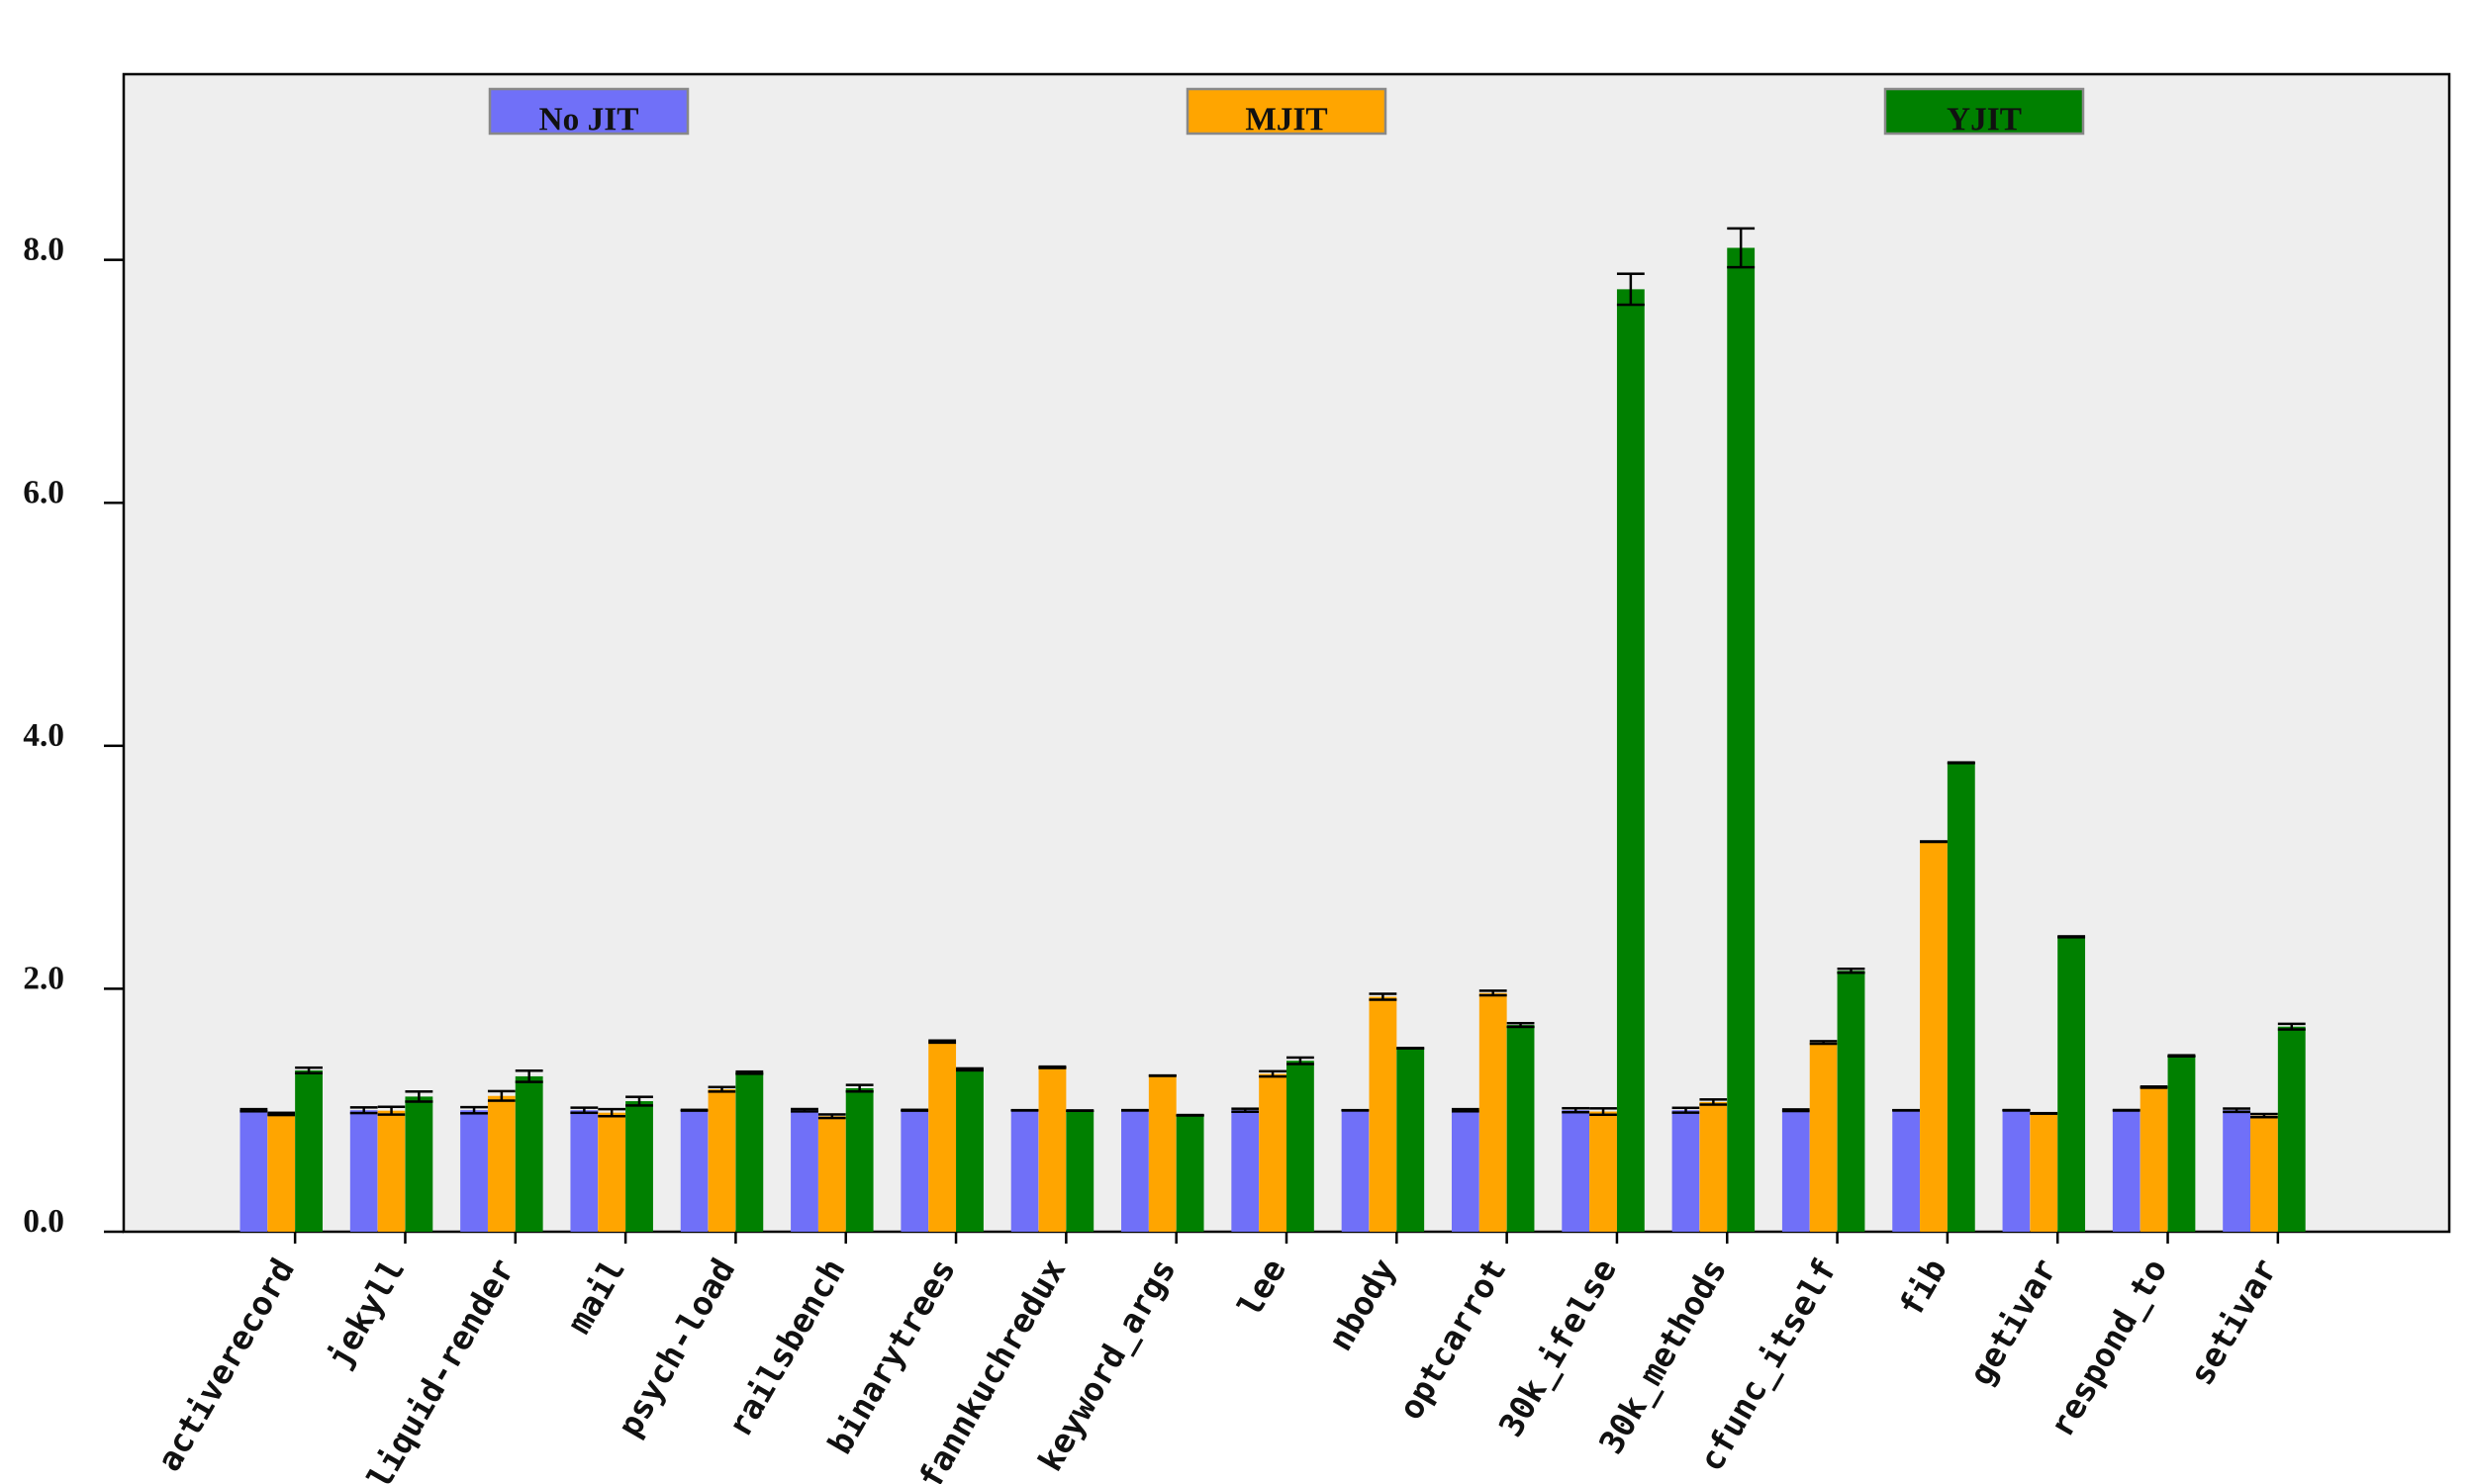
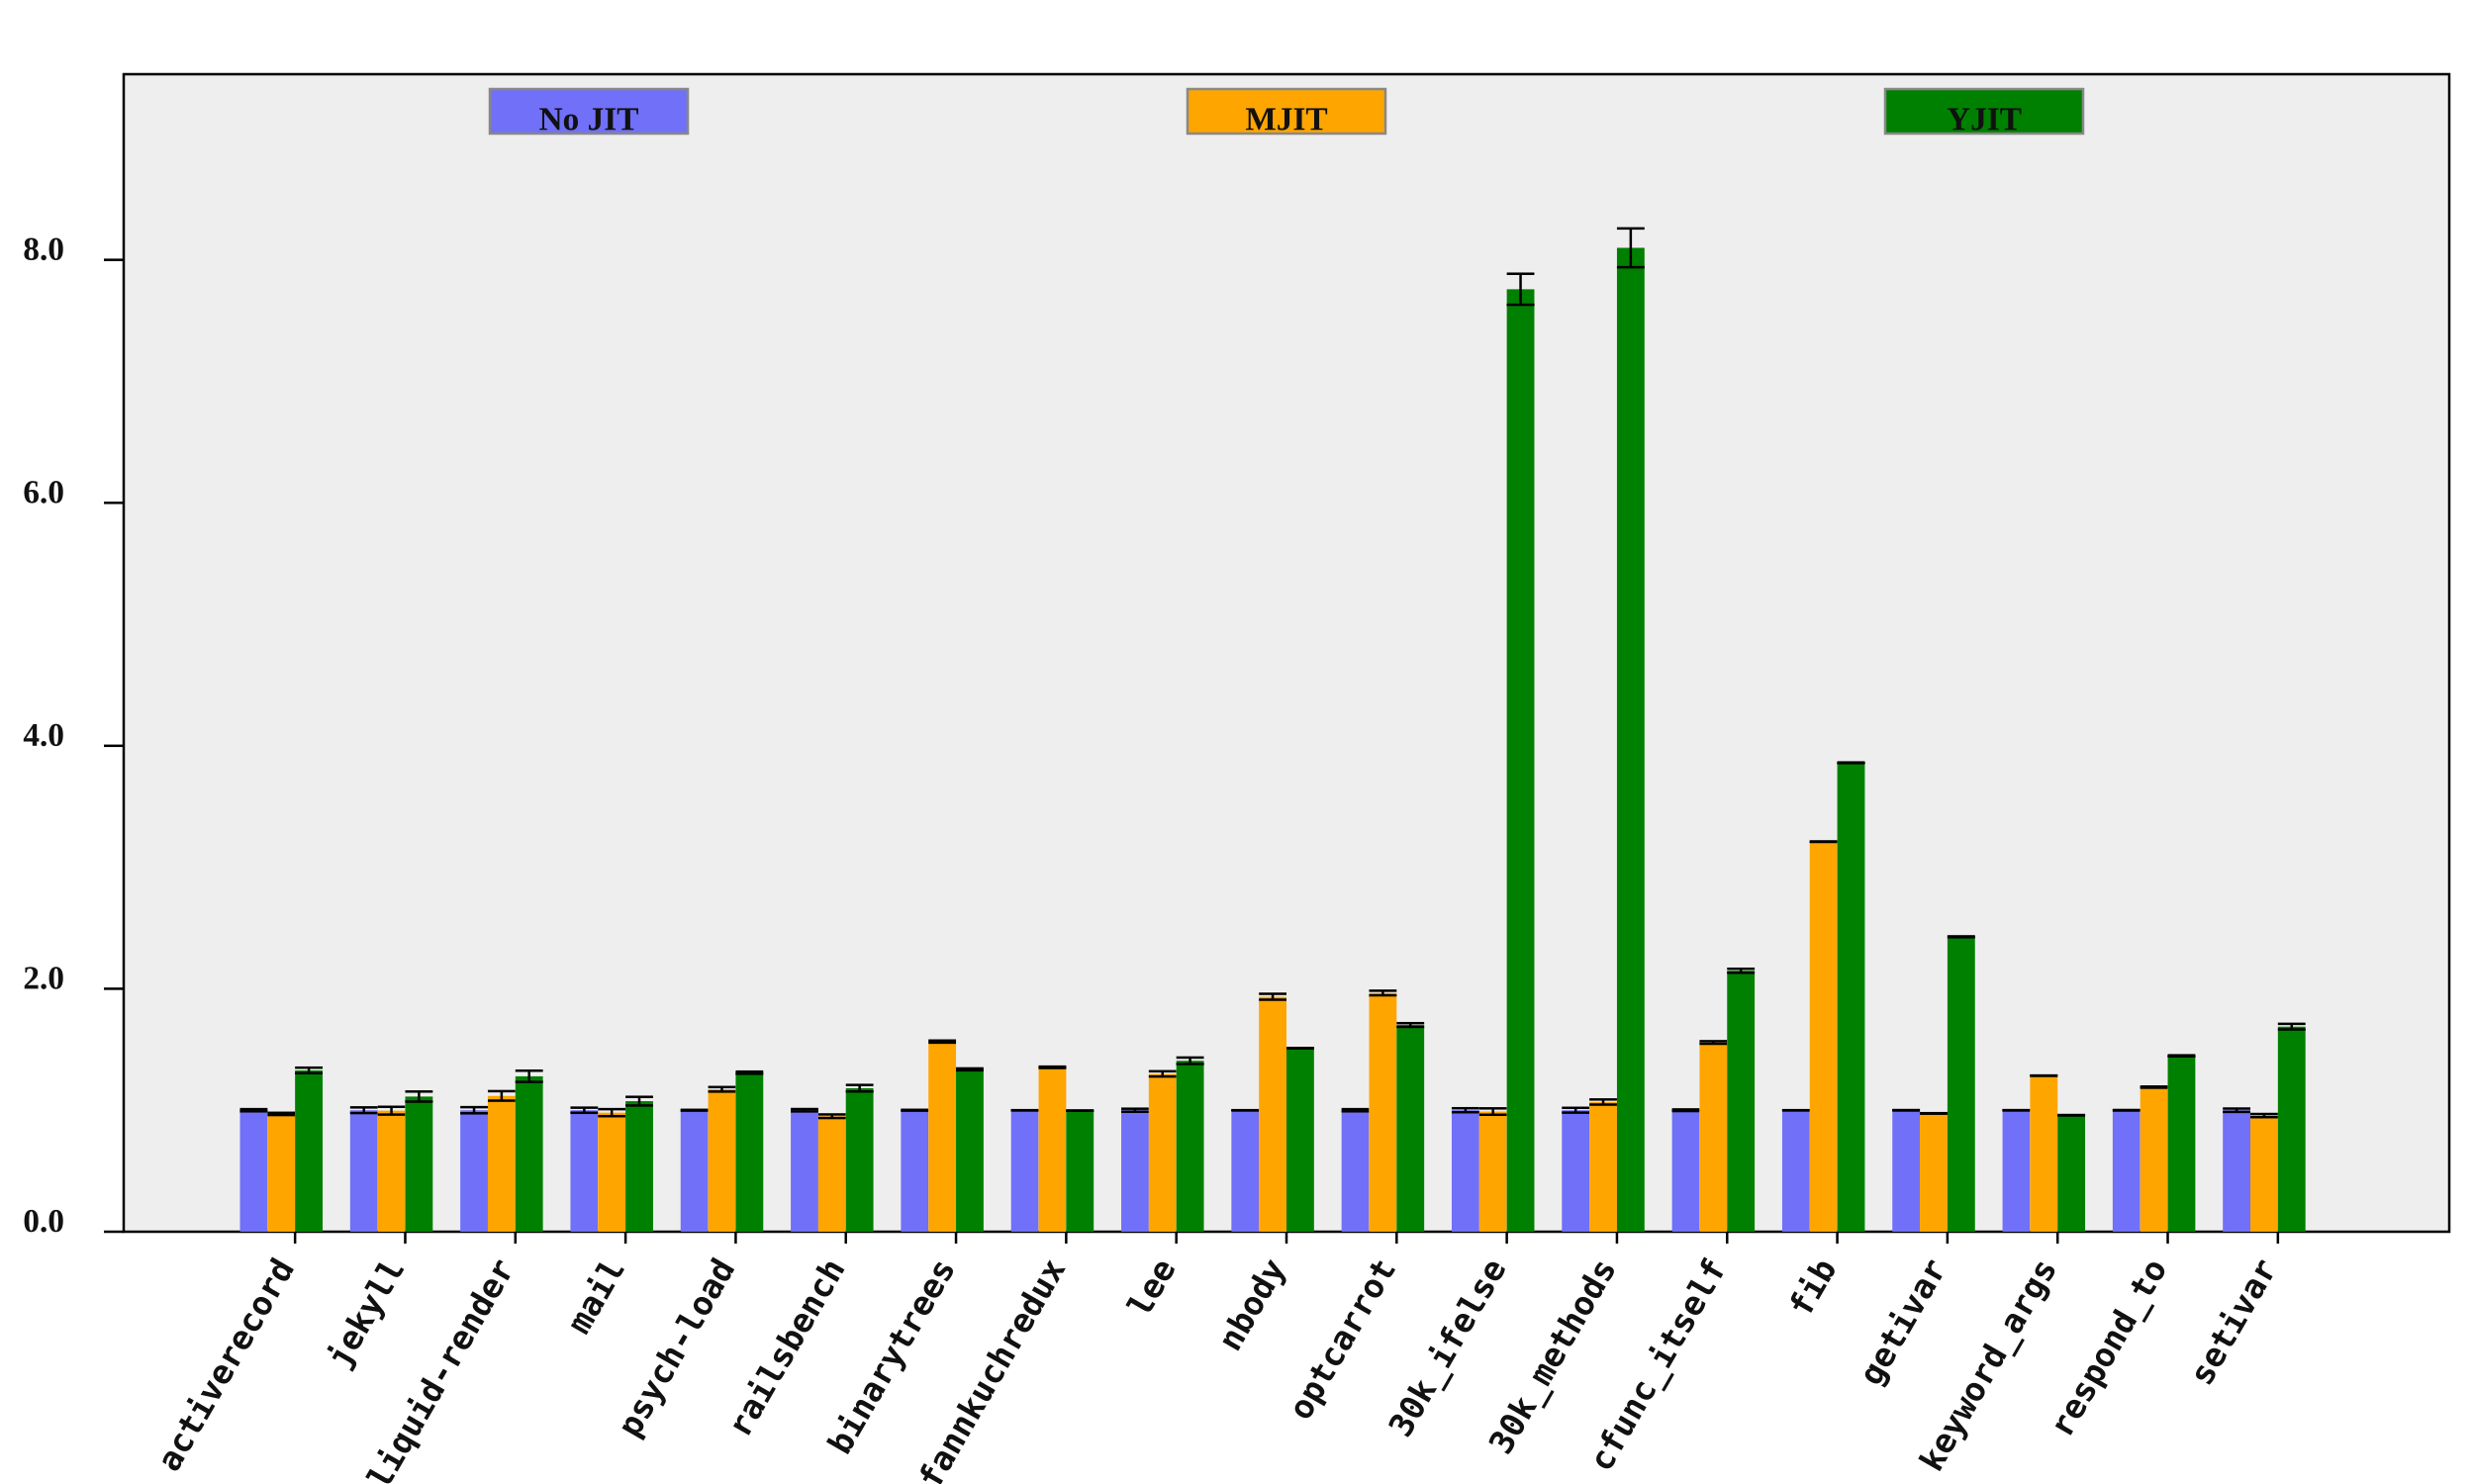
<svg xmlns="http://www.w3.org/2000/svg" viewBox="0 0 1000 600" width="100%" height="100%">
  <rect x="50.0" y="30.0" width="940.0" height="468" stroke="#000" fill="#EEE" />
  <line x1="42.0" y1="498" x2="50.0" y2="498" stroke="#000" />
  <text x="26" y="498" text-anchor="end" font-weight="bold" font-size="small" fill="#111">
0.0
</text>
  <line x1="42.0" y1="399.765" x2="50.0" y2="399.765" stroke="#000" />
  <text x="26" y="399.765" text-anchor="end" font-weight="bold" font-size="small" fill="#111">
2.0
</text>
  <line x1="42.0" y1="301.531" x2="50.0" y2="301.531" stroke="#000" />
  <text x="26" y="301.531" text-anchor="end" font-weight="bold" font-size="small" fill="#111">
4.0
</text>
  <line x1="42.0" y1="203.296" x2="50.0" y2="203.296" stroke="#000" />
  <text x="26" y="203.296" text-anchor="end" font-weight="bold" font-size="small" fill="#111">
6.0
</text>
  <line x1="42.0" y1="105.062" x2="50.0" y2="105.062" stroke="#000" />
  <text x="26" y="105.062" text-anchor="end" font-weight="bold" font-size="small" fill="#111">
8.0
</text>
  <rect x="198" y="36" width="80.0" height="18.0" fill="#7070f8" stroke="#888" />
  <text x="238.0" y="52.5" font-size="small" text-anchor="middle" font-weight="bold" fill="#111">
No JIT
</text>
  <rect x="480" y="36" width="80.0" height="18.0" fill="orange" stroke="#888" />
  <text x="520" y="52.5" font-size="small" text-anchor="middle" font-weight="bold" fill="#111">
MJIT
</text>
  <rect x="762" y="36" width="80.0" height="18.0" fill="green" stroke="#888" />
  <text x="802" y="52.5" font-size="small" text-anchor="middle" font-weight="bold" fill="#111">
YJIT
</text>
  <rect x="97.0" y="448.883" width="11.132" height="49.117" fill="#7070f8" data-tooltip="1.00x No-JIT time (No JIT)" />
  <line x1="97.0" y1="448.447" x2="108.132" y2="448.447" stroke="#000" />
  <line x1="97.0" y1="449.318" x2="108.132" y2="449.318" stroke="#000" />
  <line x1="102.566" y1="448.447" x2="102.566" y2="449.318" stroke="#000" />
  <rect x="108.132" y="450.375" width="11.132" height="47.625" fill="orange" data-tooltip="0.97x No-JIT time (MJIT)" />
  <line x1="108.132" y1="449.92" x2="119.263" y2="449.92" stroke="#000" />
  <line x1="108.132" y1="450.83" x2="119.263" y2="450.83" stroke="#000" />
  <line x1="113.697" y1="449.92" x2="113.697" y2="450.83" stroke="#000" />
  <rect x="119.263" y="432.787" width="11.132" height="65.213" fill="green" data-tooltip="1.33x No-JIT time (YJIT)" />
  <line x1="119.263" y1="431.673" x2="130.395" y2="431.673" stroke="#000" />
  <line x1="119.263" y1="433.901" x2="130.395" y2="433.901" stroke="#000" />
  <line x1="124.829" y1="431.673" x2="124.829" y2="433.901" stroke="#000" />
  <line x1="119.263" y1="498.0" x2="119.263" y2="502.8" stroke="#000" />
  <text x="119.263" y="512.4" fill="#111" font-size="small" font-family="monospace" font-weight="bold" text-anchor="end" transform="rotate(-60, 119.2632, 512.4)">
activerecord
</text>
  <rect x="141.526" y="448.883" width="11.132" height="49.117" fill="#7070f8" data-tooltip="1.00x No-JIT time (No JIT)" />
  <line x1="141.526" y1="447.738" x2="152.658" y2="447.738" stroke="#000" />
  <line x1="141.526" y1="450.027" x2="152.658" y2="450.027" stroke="#000" />
  <line x1="147.092" y1="447.738" x2="147.092" y2="450.027" stroke="#000" />
  <rect x="152.658" y="449.07" width="11.132" height="48.93" fill="orange" data-tooltip="1.00x No-JIT time (MJIT)" />
  <line x1="152.658" y1="447.501" x2="163.789" y2="447.501" stroke="#000" />
  <line x1="152.658" y1="450.639" x2="163.789" y2="450.639" stroke="#000" />
  <line x1="158.224" y1="447.501" x2="158.224" y2="450.639" stroke="#000" />
  <rect x="163.789" y="443.358" width="11.132" height="54.642" fill="green" data-tooltip="1.11x No-JIT time (YJIT)" />
  <line x1="163.789" y1="441.32" x2="174.921" y2="441.32" stroke="#000" />
  <line x1="163.789" y1="445.395" x2="174.921" y2="445.395" stroke="#000" />
  <line x1="169.355" y1="441.32" x2="169.355" y2="445.395" stroke="#000" />
  <line x1="163.789" y1="498.0" x2="163.789" y2="502.8" stroke="#000" />
  <text x="163.789" y="512.4" fill="#111" font-size="small" font-family="monospace" font-weight="bold" text-anchor="end" transform="rotate(-60, 163.7895, 512.4)">
jekyll
</text>
  <rect x="186.053" y="448.883" width="11.132" height="49.117" fill="#7070f8" data-tooltip="1.00x No-JIT time (No JIT)" />
  <line x1="186.053" y1="447.646" x2="197.184" y2="447.646" stroke="#000" />
  <line x1="186.053" y1="450.12" x2="197.184" y2="450.12" stroke="#000" />
  <line x1="191.618" y1="447.646" x2="191.618" y2="450.12" stroke="#000" />
  <rect x="197.184" y="443.094" width="11.132" height="54.906" fill="orange" data-tooltip="1.12x No-JIT time (MJIT)" />
  <line x1="197.184" y1="441.171" x2="208.316" y2="441.171" stroke="#000" />
  <line x1="197.184" y1="445.016" x2="208.316" y2="445.016" stroke="#000" />
  <line x1="202.75" y1="441.171" x2="202.75" y2="445.016" stroke="#000" />
  <rect x="208.316" y="435.167" width="11.132" height="62.833" fill="green" data-tooltip="1.28x No-JIT time (YJIT)" />
  <line x1="208.316" y1="432.895" x2="219.447" y2="432.895" stroke="#000" />
  <line x1="208.316" y1="437.439" x2="219.447" y2="437.439" stroke="#000" />
  <line x1="213.882" y1="432.895" x2="213.882" y2="437.439" stroke="#000" />
  <line x1="208.316" y1="498.0" x2="208.316" y2="502.8" stroke="#000" />
  <text x="208.316" y="512.4" fill="#111" font-size="small" font-family="monospace" font-weight="bold" text-anchor="end" transform="rotate(-60, 208.3158, 512.4)">
liquid-render
</text>
  <rect x="230.579" y="448.883" width="11.132" height="49.117" fill="#7070f8" data-tooltip="1.00x No-JIT time (No JIT)" />
  <line x1="230.579" y1="447.849" x2="241.711" y2="447.849" stroke="#000" />
  <line x1="230.579" y1="449.916" x2="241.711" y2="449.916" stroke="#000" />
  <line x1="236.145" y1="447.849" x2="236.145" y2="449.916" stroke="#000" />
  <rect x="241.711" y="449.868" width="11.132" height="48.132" fill="orange" data-tooltip="0.98x No-JIT time (MJIT)" />
  <line x1="241.711" y1="448.449" x2="252.842" y2="448.449" stroke="#000" />
  <line x1="241.711" y1="451.287" x2="252.842" y2="451.287" stroke="#000" />
  <line x1="247.276" y1="448.449" x2="247.276" y2="451.287" stroke="#000" />
  <rect x="252.842" y="445.223" width="11.132" height="52.777" fill="green" data-tooltip="1.07x No-JIT time (YJIT)" />
  <line x1="252.842" y1="443.482" x2="263.974" y2="443.482" stroke="#000" />
  <line x1="252.842" y1="446.964" x2="263.974" y2="446.964" stroke="#000" />
  <line x1="258.408" y1="443.482" x2="258.408" y2="446.964" stroke="#000" />
  <line x1="252.842" y1="498.0" x2="252.842" y2="502.8" stroke="#000" />
  <text x="252.842" y="512.4" fill="#111" font-size="small" font-family="monospace" font-weight="bold" text-anchor="end" transform="rotate(-60, 252.8421, 512.4)">
mail
</text>
  <rect x="275.105" y="448.883" width="11.132" height="49.117" fill="#7070f8" data-tooltip="1.00x No-JIT time (No JIT)" />
  <line x1="275.105" y1="448.726" x2="286.237" y2="448.726" stroke="#000" />
  <line x1="275.105" y1="449.039" x2="286.237" y2="449.039" stroke="#000" />
  <line x1="280.671" y1="448.726" x2="280.671" y2="449.039" stroke="#000" />
  <rect x="286.237" y="440.426" width="11.132" height="57.574" fill="orange" data-tooltip="1.17x No-JIT time (MJIT)" />
  <line x1="286.237" y1="439.516" x2="297.368" y2="439.516" stroke="#000" />
  <line x1="286.237" y1="441.336" x2="297.368" y2="441.336" stroke="#000" />
  <line x1="291.803" y1="439.516" x2="291.803" y2="441.336" stroke="#000" />
  <rect x="297.368" y="433.704" width="11.132" height="64.296" fill="green" data-tooltip="1.31x No-JIT time (YJIT)" />
  <line x1="297.368" y1="433.27" x2="308.5" y2="433.27" stroke="#000" />
  <line x1="297.368" y1="434.137" x2="308.5" y2="434.137" stroke="#000" />
  <line x1="302.934" y1="433.27" x2="302.934" y2="434.137" stroke="#000" />
  <line x1="297.368" y1="498.0" x2="297.368" y2="502.8" stroke="#000" />
  <text x="297.368" y="512.4" fill="#111" font-size="small" font-family="monospace" font-weight="bold" text-anchor="end" transform="rotate(-60, 297.3684, 512.4)">
psych-load
</text>
  <rect x="319.632" y="448.883" width="11.132" height="49.117" fill="#7070f8" data-tooltip="1.00x No-JIT time (No JIT)" />
  <line x1="319.632" y1="448.408" x2="330.763" y2="448.408" stroke="#000" />
  <line x1="319.632" y1="449.357" x2="330.763" y2="449.357" stroke="#000" />
  <line x1="325.197" y1="448.408" x2="325.197" y2="449.357" stroke="#000" />
  <rect x="330.763" y="451.305" width="11.132" height="46.695" fill="orange" data-tooltip="0.95x No-JIT time (MJIT)" />
  <line x1="330.763" y1="450.587" x2="341.895" y2="450.587" stroke="#000" />
  <line x1="330.763" y1="452.023" x2="341.895" y2="452.023" stroke="#000" />
  <line x1="336.329" y1="450.587" x2="336.329" y2="452.023" stroke="#000" />
  <rect x="341.895" y="439.983" width="11.132" height="58.017" fill="green" data-tooltip="1.18x No-JIT time (YJIT)" />
  <line x1="341.895" y1="438.663" x2="353.026" y2="438.663" stroke="#000" />
  <line x1="341.895" y1="441.303" x2="353.026" y2="441.303" stroke="#000" />
  <line x1="347.461" y1="438.663" x2="347.461" y2="441.303" stroke="#000" />
  <line x1="341.895" y1="498.0" x2="341.895" y2="502.8" stroke="#000" />
  <text x="341.895" y="512.4" fill="#111" font-size="small" font-family="monospace" font-weight="bold" text-anchor="end" transform="rotate(-60, 341.8947, 512.4)">
railsbench
</text>
  <rect x="364.158" y="448.883" width="11.132" height="49.117" fill="#7070f8" data-tooltip="1.00x No-JIT time (No JIT)" />
  <line x1="364.158" y1="448.715" x2="375.289" y2="448.715" stroke="#000" />
  <line x1="364.158" y1="449.051" x2="375.289" y2="449.051" stroke="#000" />
  <line x1="369.724" y1="448.715" x2="369.724" y2="449.051" stroke="#000" />
  <rect x="375.289" y="421.131" width="11.132" height="76.869" fill="orange" data-tooltip="1.57x No-JIT time (MJIT)" />
  <line x1="375.289" y1="420.708" x2="386.421" y2="420.708" stroke="#000" />
  <line x1="375.289" y1="421.554" x2="386.421" y2="421.554" stroke="#000" />
  <line x1="380.855" y1="420.708" x2="380.855" y2="421.554" stroke="#000" />
  <rect x="386.421" y="432.371" width="11.132" height="65.629" fill="green" data-tooltip="1.34x No-JIT time (YJIT)" />
  <line x1="386.421" y1="431.976" x2="397.553" y2="431.976" stroke="#000" />
  <line x1="386.421" y1="432.765" x2="397.553" y2="432.765" stroke="#000" />
  <line x1="391.987" y1="431.976" x2="391.987" y2="432.765" stroke="#000" />
  <line x1="386.421" y1="498.0" x2="386.421" y2="502.8" stroke="#000" />
  <text x="386.421" y="512.4" fill="#111" font-size="small" font-family="monospace" font-weight="bold" text-anchor="end" transform="rotate(-60, 386.4211, 512.4)">
binarytrees
</text>
  <rect x="408.684" y="448.883" width="11.132" height="49.117" fill="#7070f8" data-tooltip="1.00x No-JIT time (No JIT)" />
  <line x1="408.684" y1="448.862" x2="419.816" y2="448.862" stroke="#000" />
  <line x1="408.684" y1="448.903" x2="419.816" y2="448.903" stroke="#000" />
  <line x1="414.25" y1="448.862" x2="414.25" y2="448.903" stroke="#000" />
  <rect x="419.816" y="431.534" width="11.132" height="66.466" fill="orange" data-tooltip="1.35x No-JIT time (MJIT)" />
  <line x1="419.816" y1="431.252" x2="430.947" y2="431.252" stroke="#000" />
  <line x1="419.816" y1="431.816" x2="430.947" y2="431.816" stroke="#000" />
  <line x1="425.382" y1="431.252" x2="425.382" y2="431.816" stroke="#000" />
  <rect x="430.947" y="449.055" width="11.132" height="48.945" fill="green" data-tooltip="1.00x No-JIT time (YJIT)" />
  <line x1="430.947" y1="449.025" x2="442.079" y2="449.025" stroke="#000" />
  <line x1="430.947" y1="449.084" x2="442.079" y2="449.084" stroke="#000" />
  <line x1="436.513" y1="449.025" x2="436.513" y2="449.084" stroke="#000" />
  <line x1="430.947" y1="498.0" x2="430.947" y2="502.8" stroke="#000" />
  <text x="430.947" y="512.4" fill="#111" font-size="small" font-family="monospace" font-weight="bold" text-anchor="end" transform="rotate(-60, 430.9474, 512.4)">
fannkuchredux
</text>
  <rect x="453.211" y="448.883" width="11.132" height="49.117" fill="#7070f8" data-tooltip="1.00x No-JIT time (No JIT)" />
-   <line x1="453.211" y1="448.844" x2="464.342" y2="448.844" stroke="#000" />
-   <line x1="453.211" y1="448.922" x2="464.342" y2="448.922" stroke="#000" />
-   <line x1="458.776" y1="448.844" x2="458.776" y2="448.922" stroke="#000" />
-   <rect x="464.342" y="434.895" width="11.132" height="63.105" fill="orange" data-tooltip="1.28x No-JIT time (MJIT)" />
-   <line x1="464.342" y1="434.841" x2="475.474" y2="434.841" stroke="#000" />
-   <line x1="464.342" y1="434.95" x2="475.474" y2="434.95" stroke="#000" />
-   <line x1="469.908" y1="434.841" x2="469.908" y2="434.95" stroke="#000" />
-   <rect x="475.474" y="450.893" width="11.132" height="47.107" fill="green" data-tooltip="0.96x No-JIT time (YJIT)" />
-   <line x1="475.474" y1="450.82" x2="486.605" y2="450.82" stroke="#000" />
-   <line x1="475.474" y1="450.966" x2="486.605" y2="450.966" stroke="#000" />
-   <line x1="481.039" y1="450.82" x2="481.039" y2="450.966" stroke="#000" />
+   <line x1="453.211" y1="448.273" x2="464.342" y2="448.273" stroke="#000" />
+   <line x1="453.211" y1="449.492" x2="464.342" y2="449.492" stroke="#000" />
+   <line x1="458.776" y1="448.273" x2="458.776" y2="449.492" stroke="#000" />
+   <rect x="464.342" y="434.183" width="11.132" height="63.817" fill="orange" data-tooltip="1.30x No-JIT time (MJIT)" />
+   <line x1="464.342" y1="433.123" x2="475.474" y2="433.123" stroke="#000" />
+   <line x1="464.342" y1="435.242" x2="475.474" y2="435.242" stroke="#000" />
+   <line x1="469.908" y1="433.123" x2="469.908" y2="435.242" stroke="#000" />
+   <rect x="475.474" y="428.886" width="11.132" height="69.114" fill="green" data-tooltip="1.41x No-JIT time (YJIT)" />
+   <line x1="475.474" y1="427.578" x2="486.605" y2="427.578" stroke="#000" />
+   <line x1="475.474" y1="430.195" x2="486.605" y2="430.195" stroke="#000" />
+   <line x1="481.039" y1="427.578" x2="481.039" y2="430.195" stroke="#000" />
  <line x1="475.474" y1="498.0" x2="475.474" y2="502.8" stroke="#000" />
  <text x="475.474" y="512.4" fill="#111" font-size="small" font-family="monospace" font-weight="bold" text-anchor="end" transform="rotate(-60, 475.4737, 512.4)">
- keyword_args
+ lee
</text>
  <rect x="497.737" y="448.883" width="11.132" height="49.117" fill="#7070f8" data-tooltip="1.00x No-JIT time (No JIT)" />
-   <line x1="497.737" y1="448.273" x2="508.868" y2="448.273" stroke="#000" />
-   <line x1="497.737" y1="449.492" x2="508.868" y2="449.492" stroke="#000" />
-   <line x1="503.303" y1="448.273" x2="503.303" y2="449.492" stroke="#000" />
-   <rect x="508.868" y="434.183" width="11.132" height="63.817" fill="orange" data-tooltip="1.30x No-JIT time (MJIT)" />
-   <line x1="508.868" y1="433.123" x2="520" y2="433.123" stroke="#000" />
-   <line x1="508.868" y1="435.242" x2="520" y2="435.242" stroke="#000" />
-   <line x1="514.434" y1="433.123" x2="514.434" y2="435.242" stroke="#000" />
-   <rect x="520.0" y="428.886" width="11.132" height="69.114" fill="green" data-tooltip="1.41x No-JIT time (YJIT)" />
-   <line x1="520.0" y1="427.578" x2="531.132" y2="427.578" stroke="#000" />
-   <line x1="520.0" y1="430.195" x2="531.132" y2="430.195" stroke="#000" />
-   <line x1="525.566" y1="427.578" x2="525.566" y2="430.195" stroke="#000" />
+   <line x1="497.737" y1="448.863" x2="508.868" y2="448.863" stroke="#000" />
+   <line x1="497.737" y1="448.903" x2="508.868" y2="448.903" stroke="#000" />
+   <line x1="503.303" y1="448.863" x2="503.303" y2="448.903" stroke="#000" />
+   <rect x="508.868" y="403.004" width="11.132" height="94.996" fill="orange" data-tooltip="1.93x No-JIT time (MJIT)" />
+   <line x1="508.868" y1="401.809" x2="520" y2="401.809" stroke="#000" />
+   <line x1="508.868" y1="404.199" x2="520" y2="404.199" stroke="#000" />
+   <line x1="514.434" y1="401.809" x2="514.434" y2="404.199" stroke="#000" />
+   <rect x="520.0" y="423.786" width="11.132" height="74.214" fill="green" data-tooltip="1.51x No-JIT time (YJIT)" />
+   <line x1="520.0" y1="423.732" x2="531.132" y2="423.732" stroke="#000" />
+   <line x1="520.0" y1="423.841" x2="531.132" y2="423.841" stroke="#000" />
+   <line x1="525.566" y1="423.732" x2="525.566" y2="423.841" stroke="#000" />
  <line x1="520.0" y1="498.0" x2="520.0" y2="502.8" stroke="#000" />
  <text x="520.0" y="512.4" fill="#111" font-size="small" font-family="monospace" font-weight="bold" text-anchor="end" transform="rotate(-60, 520.0, 512.4)">
- lee
+ nbody
</text>
  <rect x="542.263" y="448.883" width="11.132" height="49.117" fill="#7070f8" data-tooltip="1.00x No-JIT time (No JIT)" />
-   <line x1="542.263" y1="448.863" x2="553.395" y2="448.863" stroke="#000" />
-   <line x1="542.263" y1="448.903" x2="553.395" y2="448.903" stroke="#000" />
-   <line x1="547.829" y1="448.863" x2="547.829" y2="448.903" stroke="#000" />
-   <rect x="553.395" y="403.004" width="11.132" height="94.996" fill="orange" data-tooltip="1.93x No-JIT time (MJIT)" />
-   <line x1="553.395" y1="401.809" x2="564.526" y2="401.809" stroke="#000" />
-   <line x1="553.395" y1="404.199" x2="564.526" y2="404.199" stroke="#000" />
-   <line x1="558.961" y1="401.809" x2="558.961" y2="404.199" stroke="#000" />
-   <rect x="564.526" y="423.786" width="11.132" height="74.214" fill="green" data-tooltip="1.51x No-JIT time (YJIT)" />
-   <line x1="564.526" y1="423.732" x2="575.658" y2="423.732" stroke="#000" />
-   <line x1="564.526" y1="423.841" x2="575.658" y2="423.841" stroke="#000" />
-   <line x1="570.092" y1="423.732" x2="570.092" y2="423.841" stroke="#000" />
+   <line x1="542.263" y1="448.451" x2="553.395" y2="448.451" stroke="#000" />
+   <line x1="542.263" y1="449.314" x2="553.395" y2="449.314" stroke="#000" />
+   <line x1="547.829" y1="448.451" x2="547.829" y2="449.314" stroke="#000" />
+   <rect x="553.395" y="401.489" width="11.132" height="96.511" fill="orange" data-tooltip="1.96x No-JIT time (MJIT)" />
+   <line x1="553.395" y1="400.564" x2="564.526" y2="400.564" stroke="#000" />
+   <line x1="553.395" y1="402.414" x2="564.526" y2="402.414" stroke="#000" />
+   <line x1="558.961" y1="400.564" x2="558.961" y2="402.414" stroke="#000" />
+   <rect x="564.526" y="414.435" width="11.132" height="83.565" fill="green" data-tooltip="1.70x No-JIT time (YJIT)" />
+   <line x1="564.526" y1="413.685" x2="575.658" y2="413.685" stroke="#000" />
+   <line x1="564.526" y1="415.186" x2="575.658" y2="415.186" stroke="#000" />
+   <line x1="570.092" y1="413.685" x2="570.092" y2="415.186" stroke="#000" />
  <line x1="564.526" y1="498.0" x2="564.526" y2="502.8" stroke="#000" />
  <text x="564.526" y="512.4" fill="#111" font-size="small" font-family="monospace" font-weight="bold" text-anchor="end" transform="rotate(-60, 564.5263, 512.4)">
- nbody
+ optcarrot
</text>
  <rect x="586.789" y="448.883" width="11.132" height="49.117" fill="#7070f8" data-tooltip="1.00x No-JIT time (No JIT)" />
-   <line x1="586.789" y1="448.451" x2="597.921" y2="448.451" stroke="#000" />
-   <line x1="586.789" y1="449.314" x2="597.921" y2="449.314" stroke="#000" />
-   <line x1="592.355" y1="448.451" x2="592.355" y2="449.314" stroke="#000" />
-   <rect x="597.921" y="401.489" width="11.132" height="96.511" fill="orange" data-tooltip="1.96x No-JIT time (MJIT)" />
-   <line x1="597.921" y1="400.564" x2="609.053" y2="400.564" stroke="#000" />
-   <line x1="597.921" y1="402.414" x2="609.053" y2="402.414" stroke="#000" />
-   <line x1="603.487" y1="400.564" x2="603.487" y2="402.414" stroke="#000" />
-   <rect x="609.053" y="414.435" width="11.132" height="83.565" fill="green" data-tooltip="1.70x No-JIT time (YJIT)" />
-   <line x1="609.053" y1="413.685" x2="620.184" y2="413.685" stroke="#000" />
-   <line x1="609.053" y1="415.186" x2="620.184" y2="415.186" stroke="#000" />
-   <line x1="614.618" y1="413.685" x2="614.618" y2="415.186" stroke="#000" />
+   <line x1="586.789" y1="448.083" x2="597.921" y2="448.083" stroke="#000" />
+   <line x1="586.789" y1="449.682" x2="597.921" y2="449.682" stroke="#000" />
+   <line x1="592.355" y1="448.083" x2="592.355" y2="449.682" stroke="#000" />
+   <rect x="597.921" y="449.416" width="11.132" height="48.584" fill="orange" data-tooltip="0.99x No-JIT time (MJIT)" />
+   <line x1="597.921" y1="448.129" x2="609.053" y2="448.129" stroke="#000" />
+   <line x1="597.921" y1="450.703" x2="609.053" y2="450.703" stroke="#000" />
+   <line x1="603.487" y1="448.129" x2="603.487" y2="450.703" stroke="#000" />
+   <rect x="609.053" y="116.95" width="11.132" height="381.05" fill="green" data-tooltip="7.76x No-JIT time (YJIT)" />
+   <line x1="609.053" y1="110.685" x2="620.184" y2="110.685" stroke="#000" />
+   <line x1="609.053" y1="123.215" x2="620.184" y2="123.215" stroke="#000" />
+   <line x1="614.618" y1="110.685" x2="614.618" y2="123.215" stroke="#000" />
  <line x1="609.053" y1="498.0" x2="609.053" y2="502.8" stroke="#000" />
  <text x="609.053" y="512.4" fill="#111" font-size="small" font-family="monospace" font-weight="bold" text-anchor="end" transform="rotate(-60, 609.0526, 512.4)">
- optcarrot
+ 30k_ifelse
</text>
  <rect x="631.316" y="448.883" width="11.132" height="49.117" fill="#7070f8" data-tooltip="1.00x No-JIT time (No JIT)" />
-   <line x1="631.316" y1="448.083" x2="642.447" y2="448.083" stroke="#000" />
-   <line x1="631.316" y1="449.682" x2="642.447" y2="449.682" stroke="#000" />
-   <line x1="636.882" y1="448.083" x2="636.882" y2="449.682" stroke="#000" />
-   <rect x="642.447" y="449.416" width="11.132" height="48.584" fill="orange" data-tooltip="0.99x No-JIT time (MJIT)" />
-   <line x1="642.447" y1="448.129" x2="653.579" y2="448.129" stroke="#000" />
-   <line x1="642.447" y1="450.703" x2="653.579" y2="450.703" stroke="#000" />
-   <line x1="648.013" y1="448.129" x2="648.013" y2="450.703" stroke="#000" />
-   <rect x="653.579" y="116.95" width="11.132" height="381.05" fill="green" data-tooltip="7.76x No-JIT time (YJIT)" />
-   <line x1="653.579" y1="110.685" x2="664.711" y2="110.685" stroke="#000" />
-   <line x1="653.579" y1="123.215" x2="664.711" y2="123.215" stroke="#000" />
-   <line x1="659.145" y1="110.685" x2="659.145" y2="123.215" stroke="#000" />
+   <line x1="631.316" y1="447.914" x2="642.447" y2="447.914" stroke="#000" />
+   <line x1="631.316" y1="449.851" x2="642.447" y2="449.851" stroke="#000" />
+   <line x1="636.882" y1="447.914" x2="636.882" y2="449.851" stroke="#000" />
+   <rect x="642.447" y="445.567" width="11.132" height="52.433" fill="orange" data-tooltip="1.07x No-JIT time (MJIT)" />
+   <line x1="642.447" y1="444.531" x2="653.579" y2="444.531" stroke="#000" />
+   <line x1="642.447" y1="446.604" x2="653.579" y2="446.604" stroke="#000" />
+   <line x1="648.013" y1="444.531" x2="648.013" y2="446.604" stroke="#000" />
+   <rect x="653.579" y="100.2" width="11.132" height="397.8" fill="green" data-tooltip="8.10x No-JIT time (YJIT)" />
+   <line x1="653.579" y1="92.352" x2="664.711" y2="92.352" stroke="#000" />
+   <line x1="653.579" y1="108.048" x2="664.711" y2="108.048" stroke="#000" />
+   <line x1="659.145" y1="92.352" x2="659.145" y2="108.048" stroke="#000" />
  <line x1="653.579" y1="498.0" x2="653.579" y2="502.8" stroke="#000" />
  <text x="653.579" y="512.4" fill="#111" font-size="small" font-family="monospace" font-weight="bold" text-anchor="end" transform="rotate(-60, 653.5789, 512.4)">
- 30k_ifelse
+ 30k_methods
</text>
  <rect x="675.842" y="448.883" width="11.132" height="49.117" fill="#7070f8" data-tooltip="1.00x No-JIT time (No JIT)" />
-   <line x1="675.842" y1="447.914" x2="686.974" y2="447.914" stroke="#000" />
-   <line x1="675.842" y1="449.851" x2="686.974" y2="449.851" stroke="#000" />
-   <line x1="681.408" y1="447.914" x2="681.408" y2="449.851" stroke="#000" />
-   <rect x="686.974" y="445.567" width="11.132" height="52.433" fill="orange" data-tooltip="1.07x No-JIT time (MJIT)" />
-   <line x1="686.974" y1="444.531" x2="698.105" y2="444.531" stroke="#000" />
-   <line x1="686.974" y1="446.604" x2="698.105" y2="446.604" stroke="#000" />
-   <line x1="692.539" y1="444.531" x2="692.539" y2="446.604" stroke="#000" />
-   <rect x="698.105" y="100.2" width="11.132" height="397.8" fill="green" data-tooltip="8.10x No-JIT time (YJIT)" />
-   <line x1="698.105" y1="92.352" x2="709.237" y2="92.352" stroke="#000" />
-   <line x1="698.105" y1="108.048" x2="709.237" y2="108.048" stroke="#000" />
-   <line x1="703.671" y1="92.352" x2="703.671" y2="108.048" stroke="#000" />
+   <line x1="675.842" y1="448.56" x2="686.974" y2="448.56" stroke="#000" />
+   <line x1="675.842" y1="449.206" x2="686.974" y2="449.206" stroke="#000" />
+   <line x1="681.408" y1="448.56" x2="681.408" y2="449.206" stroke="#000" />
+   <rect x="686.974" y="421.49" width="11.132" height="76.51" fill="orange" data-tooltip="1.56x No-JIT time (MJIT)" />
+   <line x1="686.974" y1="420.97" x2="698.105" y2="420.97" stroke="#000" />
+   <line x1="686.974" y1="422.009" x2="698.105" y2="422.009" stroke="#000" />
+   <line x1="692.539" y1="420.97" x2="692.539" y2="422.009" stroke="#000" />
+   <rect x="698.105" y="392.492" width="11.132" height="105.508" fill="green" data-tooltip="2.15x No-JIT time (YJIT)" />
+   <line x1="698.105" y1="391.695" x2="709.237" y2="391.695" stroke="#000" />
+   <line x1="698.105" y1="393.289" x2="709.237" y2="393.289" stroke="#000" />
+   <line x1="703.671" y1="391.695" x2="703.671" y2="393.289" stroke="#000" />
  <line x1="698.105" y1="498.0" x2="698.105" y2="502.8" stroke="#000" />
  <text x="698.105" y="512.4" fill="#111" font-size="small" font-family="monospace" font-weight="bold" text-anchor="end" transform="rotate(-60, 698.1053, 512.4)">
- 30k_methods
+ cfunc_itself
</text>
  <rect x="720.368" y="448.883" width="11.132" height="49.117" fill="#7070f8" data-tooltip="1.00x No-JIT time (No JIT)" />
-   <line x1="720.368" y1="448.56" x2="731.5" y2="448.56" stroke="#000" />
-   <line x1="720.368" y1="449.206" x2="731.5" y2="449.206" stroke="#000" />
-   <line x1="725.934" y1="448.56" x2="725.934" y2="449.206" stroke="#000" />
-   <rect x="731.5" y="421.49" width="11.132" height="76.51" fill="orange" data-tooltip="1.56x No-JIT time (MJIT)" />
-   <line x1="731.5" y1="420.97" x2="742.632" y2="420.97" stroke="#000" />
-   <line x1="731.5" y1="422.009" x2="742.632" y2="422.009" stroke="#000" />
-   <line x1="737.066" y1="420.97" x2="737.066" y2="422.009" stroke="#000" />
-   <rect x="742.632" y="392.492" width="11.132" height="105.508" fill="green" data-tooltip="2.15x No-JIT time (YJIT)" />
-   <line x1="742.632" y1="391.695" x2="753.763" y2="391.695" stroke="#000" />
-   <line x1="742.632" y1="393.289" x2="753.763" y2="393.289" stroke="#000" />
-   <line x1="748.197" y1="391.695" x2="748.197" y2="393.289" stroke="#000" />
+   <line x1="720.368" y1="448.869" x2="731.5" y2="448.869" stroke="#000" />
+   <line x1="720.368" y1="448.896" x2="731.5" y2="448.896" stroke="#000" />
+   <line x1="725.934" y1="448.869" x2="725.934" y2="448.896" stroke="#000" />
+   <rect x="731.5" y="340.308" width="11.132" height="157.692" fill="orange" data-tooltip="3.21x No-JIT time (MJIT)" />
+   <line x1="731.5" y1="340.219" x2="742.632" y2="340.219" stroke="#000" />
+   <line x1="731.5" y1="340.398" x2="742.632" y2="340.398" stroke="#000" />
+   <line x1="737.066" y1="340.219" x2="737.066" y2="340.398" stroke="#000" />
+   <rect x="742.632" y="308.396" width="11.132" height="189.604" fill="green" data-tooltip="3.86x No-JIT time (YJIT)" />
+   <line x1="742.632" y1="308.271" x2="753.763" y2="308.271" stroke="#000" />
+   <line x1="742.632" y1="308.522" x2="753.763" y2="308.522" stroke="#000" />
+   <line x1="748.197" y1="308.271" x2="748.197" y2="308.522" stroke="#000" />
  <line x1="742.632" y1="498.0" x2="742.632" y2="502.8" stroke="#000" />
  <text x="742.632" y="512.4" fill="#111" font-size="small" font-family="monospace" font-weight="bold" text-anchor="end" transform="rotate(-60, 742.6316, 512.4)">
- cfunc_itself
+ fib
</text>
  <rect x="764.895" y="448.883" width="11.132" height="49.117" fill="#7070f8" data-tooltip="1.00x No-JIT time (No JIT)" />
-   <line x1="764.895" y1="448.869" x2="776.026" y2="448.869" stroke="#000" />
-   <line x1="764.895" y1="448.896" x2="776.026" y2="448.896" stroke="#000" />
-   <line x1="770.461" y1="448.869" x2="770.461" y2="448.896" stroke="#000" />
-   <rect x="776.026" y="340.308" width="11.132" height="157.692" fill="orange" data-tooltip="3.21x No-JIT time (MJIT)" />
-   <line x1="776.026" y1="340.219" x2="787.158" y2="340.219" stroke="#000" />
-   <line x1="776.026" y1="340.398" x2="787.158" y2="340.398" stroke="#000" />
-   <line x1="781.592" y1="340.219" x2="781.592" y2="340.398" stroke="#000" />
-   <rect x="787.158" y="308.396" width="11.132" height="189.604" fill="green" data-tooltip="3.86x No-JIT time (YJIT)" />
-   <line x1="787.158" y1="308.271" x2="798.289" y2="308.271" stroke="#000" />
-   <line x1="787.158" y1="308.522" x2="798.289" y2="308.522" stroke="#000" />
-   <line x1="792.724" y1="308.271" x2="792.724" y2="308.522" stroke="#000" />
+   <line x1="764.895" y1="448.817" x2="776.026" y2="448.817" stroke="#000" />
+   <line x1="764.895" y1="448.949" x2="776.026" y2="448.949" stroke="#000" />
+   <line x1="770.461" y1="448.817" x2="770.461" y2="448.949" stroke="#000" />
+   <rect x="776.026" y="450.164" width="11.132" height="47.836" fill="orange" data-tooltip="0.97x No-JIT time (MJIT)" />
+   <line x1="776.026" y1="450.07" x2="787.158" y2="450.07" stroke="#000" />
+   <line x1="776.026" y1="450.259" x2="787.158" y2="450.259" stroke="#000" />
+   <line x1="781.592" y1="450.07" x2="781.592" y2="450.259" stroke="#000" />
+   <rect x="787.158" y="378.757" width="11.132" height="119.243" fill="green" data-tooltip="2.43x No-JIT time (YJIT)" />
+   <line x1="787.158" y1="378.578" x2="798.289" y2="378.578" stroke="#000" />
+   <line x1="787.158" y1="378.936" x2="798.289" y2="378.936" stroke="#000" />
+   <line x1="792.724" y1="378.578" x2="792.724" y2="378.936" stroke="#000" />
  <line x1="787.158" y1="498.0" x2="787.158" y2="502.8" stroke="#000" />
  <text x="787.158" y="512.4" fill="#111" font-size="small" font-family="monospace" font-weight="bold" text-anchor="end" transform="rotate(-60, 787.1579, 512.4)">
- fib
+ getivar
</text>
  <rect x="809.421" y="448.883" width="11.132" height="49.117" fill="#7070f8" data-tooltip="1.00x No-JIT time (No JIT)" />
-   <line x1="809.421" y1="448.817" x2="820.553" y2="448.817" stroke="#000" />
-   <line x1="809.421" y1="448.949" x2="820.553" y2="448.949" stroke="#000" />
-   <line x1="814.987" y1="448.817" x2="814.987" y2="448.949" stroke="#000" />
-   <rect x="820.553" y="450.164" width="11.132" height="47.836" fill="orange" data-tooltip="0.97x No-JIT time (MJIT)" />
-   <line x1="820.553" y1="450.07" x2="831.684" y2="450.07" stroke="#000" />
-   <line x1="820.553" y1="450.259" x2="831.684" y2="450.259" stroke="#000" />
-   <line x1="826.118" y1="450.07" x2="826.118" y2="450.259" stroke="#000" />
-   <rect x="831.684" y="378.757" width="11.132" height="119.243" fill="green" data-tooltip="2.43x No-JIT time (YJIT)" />
-   <line x1="831.684" y1="378.578" x2="842.816" y2="378.578" stroke="#000" />
-   <line x1="831.684" y1="378.936" x2="842.816" y2="378.936" stroke="#000" />
-   <line x1="837.25" y1="378.578" x2="837.25" y2="378.936" stroke="#000" />
+   <line x1="809.421" y1="448.844" x2="820.553" y2="448.844" stroke="#000" />
+   <line x1="809.421" y1="448.922" x2="820.553" y2="448.922" stroke="#000" />
+   <line x1="814.987" y1="448.844" x2="814.987" y2="448.922" stroke="#000" />
+   <rect x="820.553" y="434.895" width="11.132" height="63.105" fill="orange" data-tooltip="1.28x No-JIT time (MJIT)" />
+   <line x1="820.553" y1="434.841" x2="831.684" y2="434.841" stroke="#000" />
+   <line x1="820.553" y1="434.95" x2="831.684" y2="434.95" stroke="#000" />
+   <line x1="826.118" y1="434.841" x2="826.118" y2="434.95" stroke="#000" />
+   <rect x="831.684" y="450.893" width="11.132" height="47.107" fill="green" data-tooltip="0.96x No-JIT time (YJIT)" />
+   <line x1="831.684" y1="450.82" x2="842.816" y2="450.82" stroke="#000" />
+   <line x1="831.684" y1="450.966" x2="842.816" y2="450.966" stroke="#000" />
+   <line x1="837.25" y1="450.82" x2="837.25" y2="450.966" stroke="#000" />
  <line x1="831.684" y1="498.0" x2="831.684" y2="502.8" stroke="#000" />
  <text x="831.684" y="512.4" fill="#111" font-size="small" font-family="monospace" font-weight="bold" text-anchor="end" transform="rotate(-60, 831.6842, 512.4)">
- getivar
+ keyword_args
</text>
  <rect x="853.947" y="448.883" width="11.132" height="49.117" fill="#7070f8" data-tooltip="1.00x No-JIT time (No JIT)" />
  <line x1="853.947" y1="448.795" x2="865.079" y2="448.795" stroke="#000" />
  <line x1="853.947" y1="448.971" x2="865.079" y2="448.971" stroke="#000" />
  <line x1="859.513" y1="448.795" x2="859.513" y2="448.971" stroke="#000" />
  <rect x="865.079" y="439.547" width="11.132" height="58.453" fill="orange" data-tooltip="1.19x No-JIT time (MJIT)" />
  <line x1="865.079" y1="439.31" x2="876.211" y2="439.31" stroke="#000" />
  <line x1="865.079" y1="439.785" x2="876.211" y2="439.785" stroke="#000" />
  <line x1="870.645" y1="439.31" x2="870.645" y2="439.785" stroke="#000" />
  <rect x="876.211" y="426.883" width="11.132" height="71.117" fill="green" data-tooltip="1.45x No-JIT time (YJIT)" />
  <line x1="876.211" y1="426.673" x2="887.342" y2="426.673" stroke="#000" />
  <line x1="876.211" y1="427.094" x2="887.342" y2="427.094" stroke="#000" />
  <line x1="881.776" y1="426.673" x2="881.776" y2="427.094" stroke="#000" />
  <line x1="876.211" y1="498.0" x2="876.211" y2="502.8" stroke="#000" />
  <text x="876.211" y="512.4" fill="#111" font-size="small" font-family="monospace" font-weight="bold" text-anchor="end" transform="rotate(-60, 876.2105, 512.4)">
respond_to
</text>
  <rect x="898.474" y="448.883" width="11.132" height="49.117" fill="#7070f8" data-tooltip="1.00x No-JIT time (No JIT)" />
  <line x1="898.474" y1="448.213" x2="909.605" y2="448.213" stroke="#000" />
  <line x1="898.474" y1="449.553" x2="909.605" y2="449.553" stroke="#000" />
  <line x1="904.039" y1="448.213" x2="904.039" y2="449.553" stroke="#000" />
  <rect x="909.605" y="451.047" width="11.132" height="46.953" fill="orange" data-tooltip="0.96x No-JIT time (MJIT)" />
  <line x1="909.605" y1="450.406" x2="920.737" y2="450.406" stroke="#000" />
  <line x1="909.605" y1="451.689" x2="920.737" y2="451.689" stroke="#000" />
  <line x1="915.171" y1="450.406" x2="915.171" y2="451.689" stroke="#000" />
  <rect x="920.737" y="415.084" width="11.132" height="82.916" fill="green" data-tooltip="1.69x No-JIT time (YJIT)" />
  <line x1="920.737" y1="413.951" x2="931.868" y2="413.951" stroke="#000" />
  <line x1="920.737" y1="416.217" x2="931.868" y2="416.217" stroke="#000" />
  <line x1="926.303" y1="413.951" x2="926.303" y2="416.217" stroke="#000" />
  <line x1="920.737" y1="498.0" x2="920.737" y2="502.8" stroke="#000" />
  <text x="920.737" y="512.4" fill="#111" font-size="small" font-family="monospace" font-weight="bold" text-anchor="end" transform="rotate(-60, 920.7368, 512.4)">
setivar
</text>
</svg>
